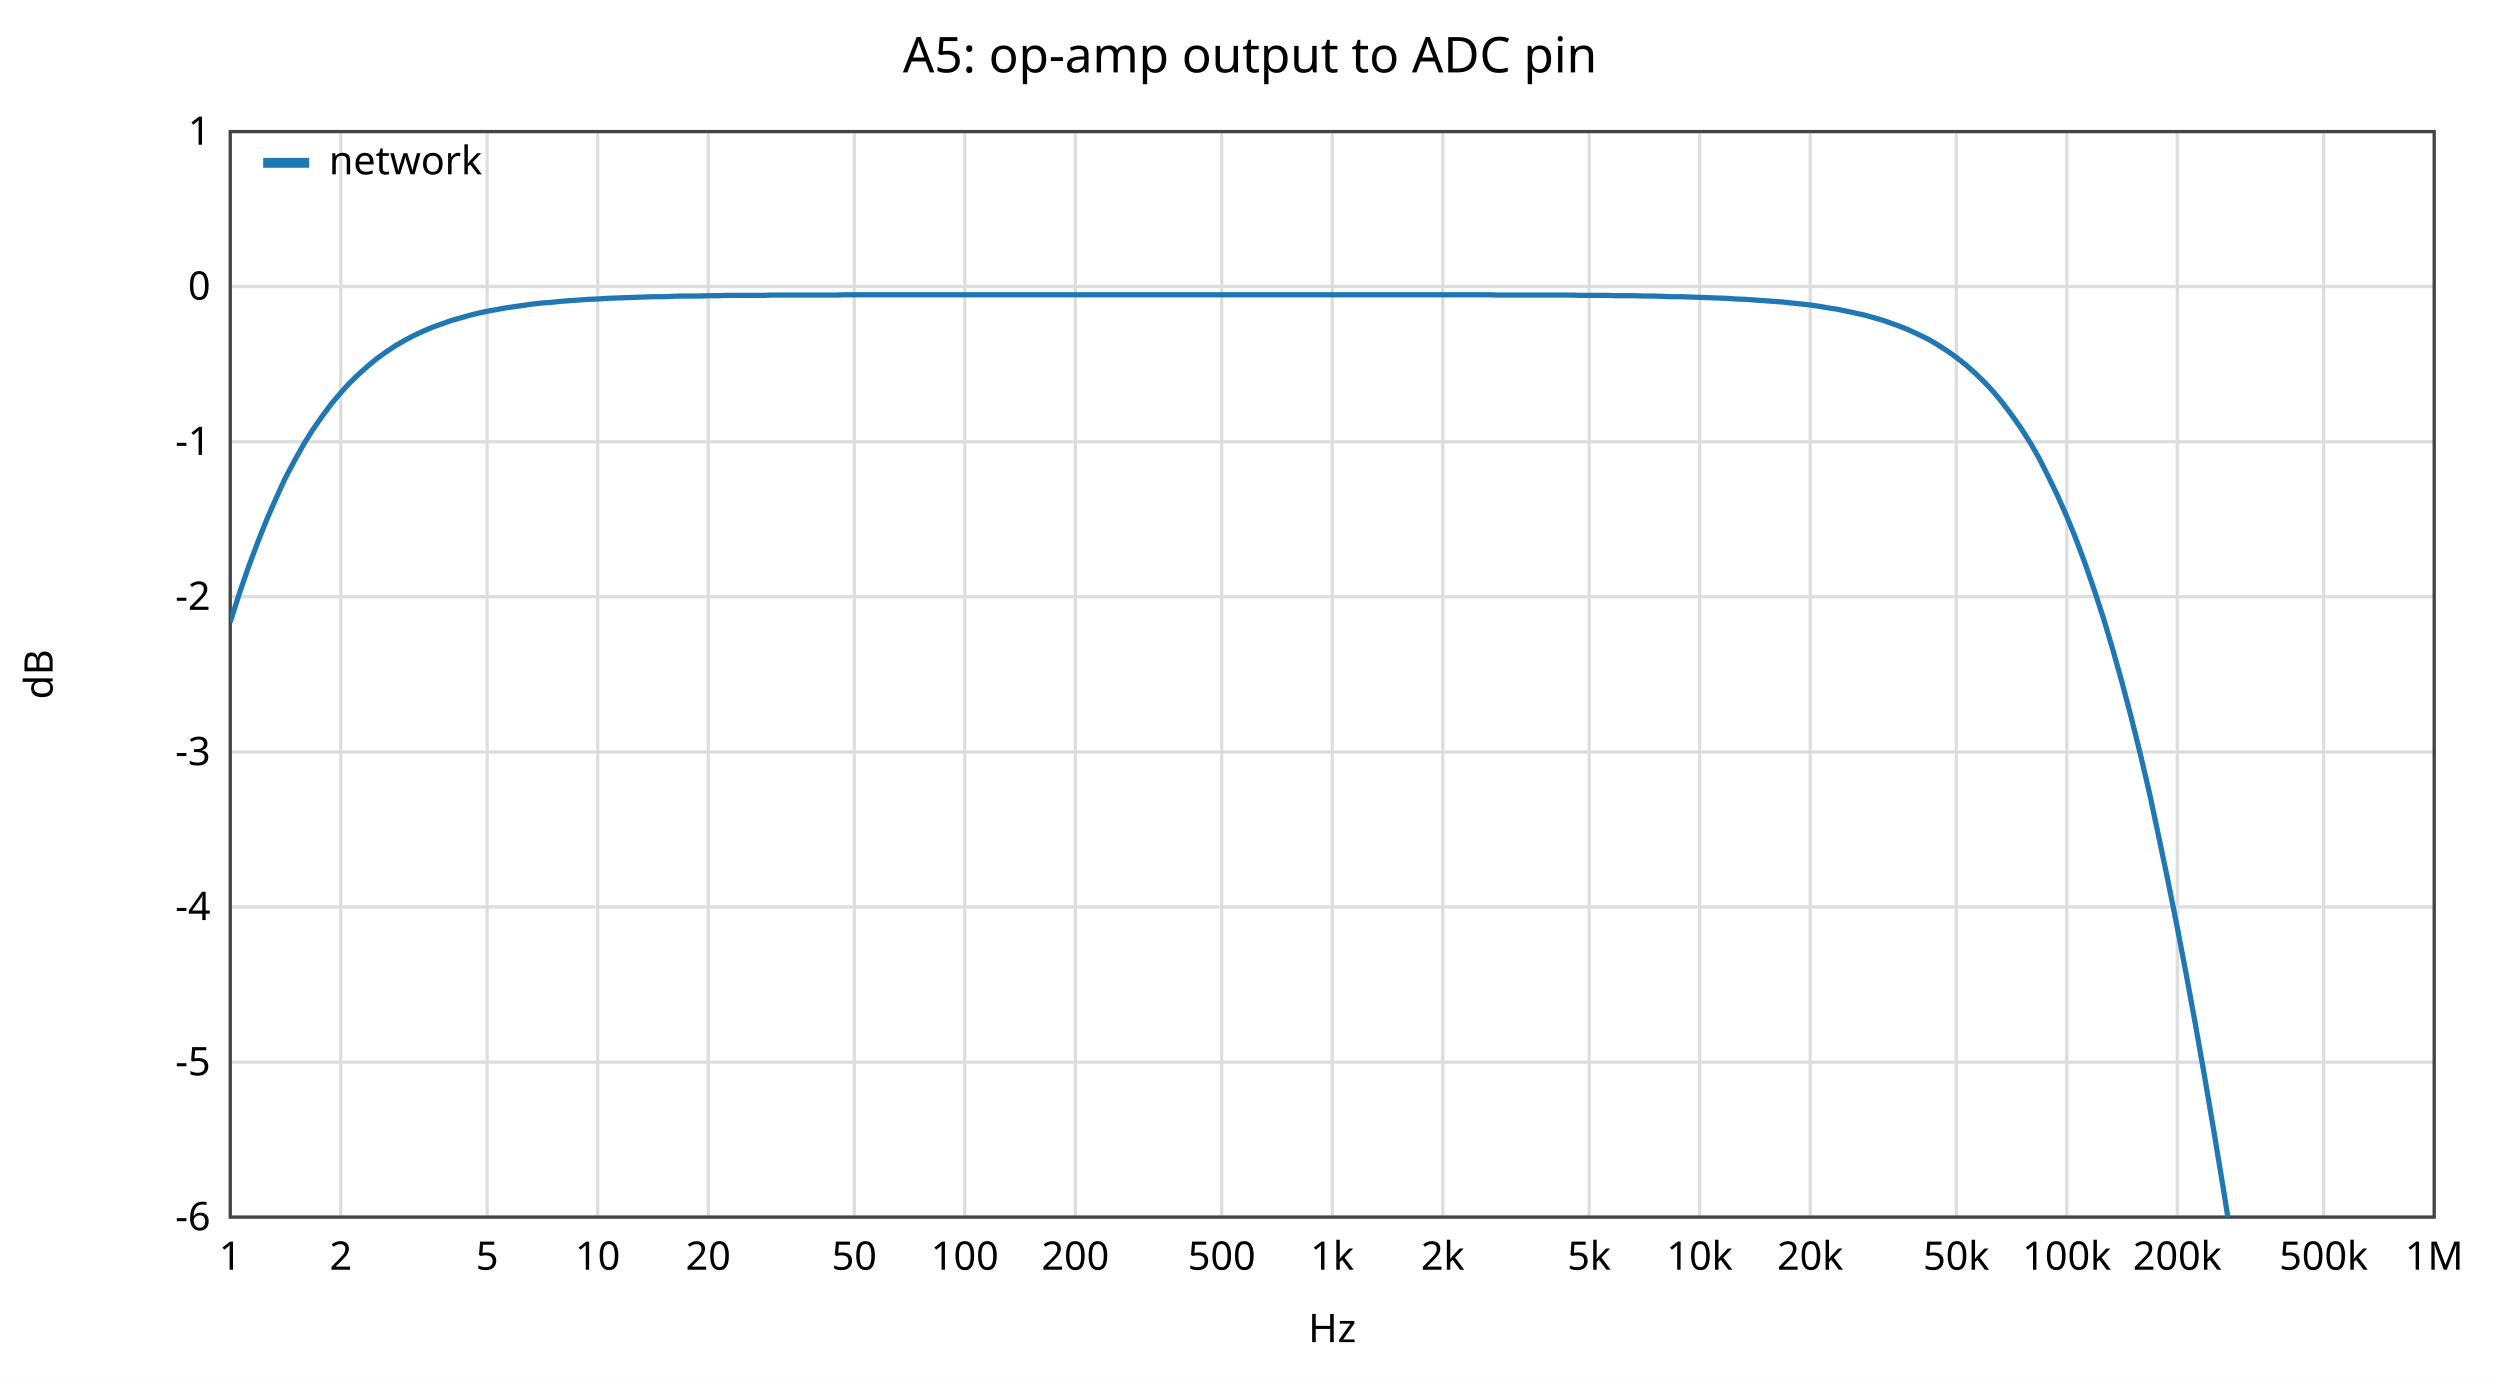
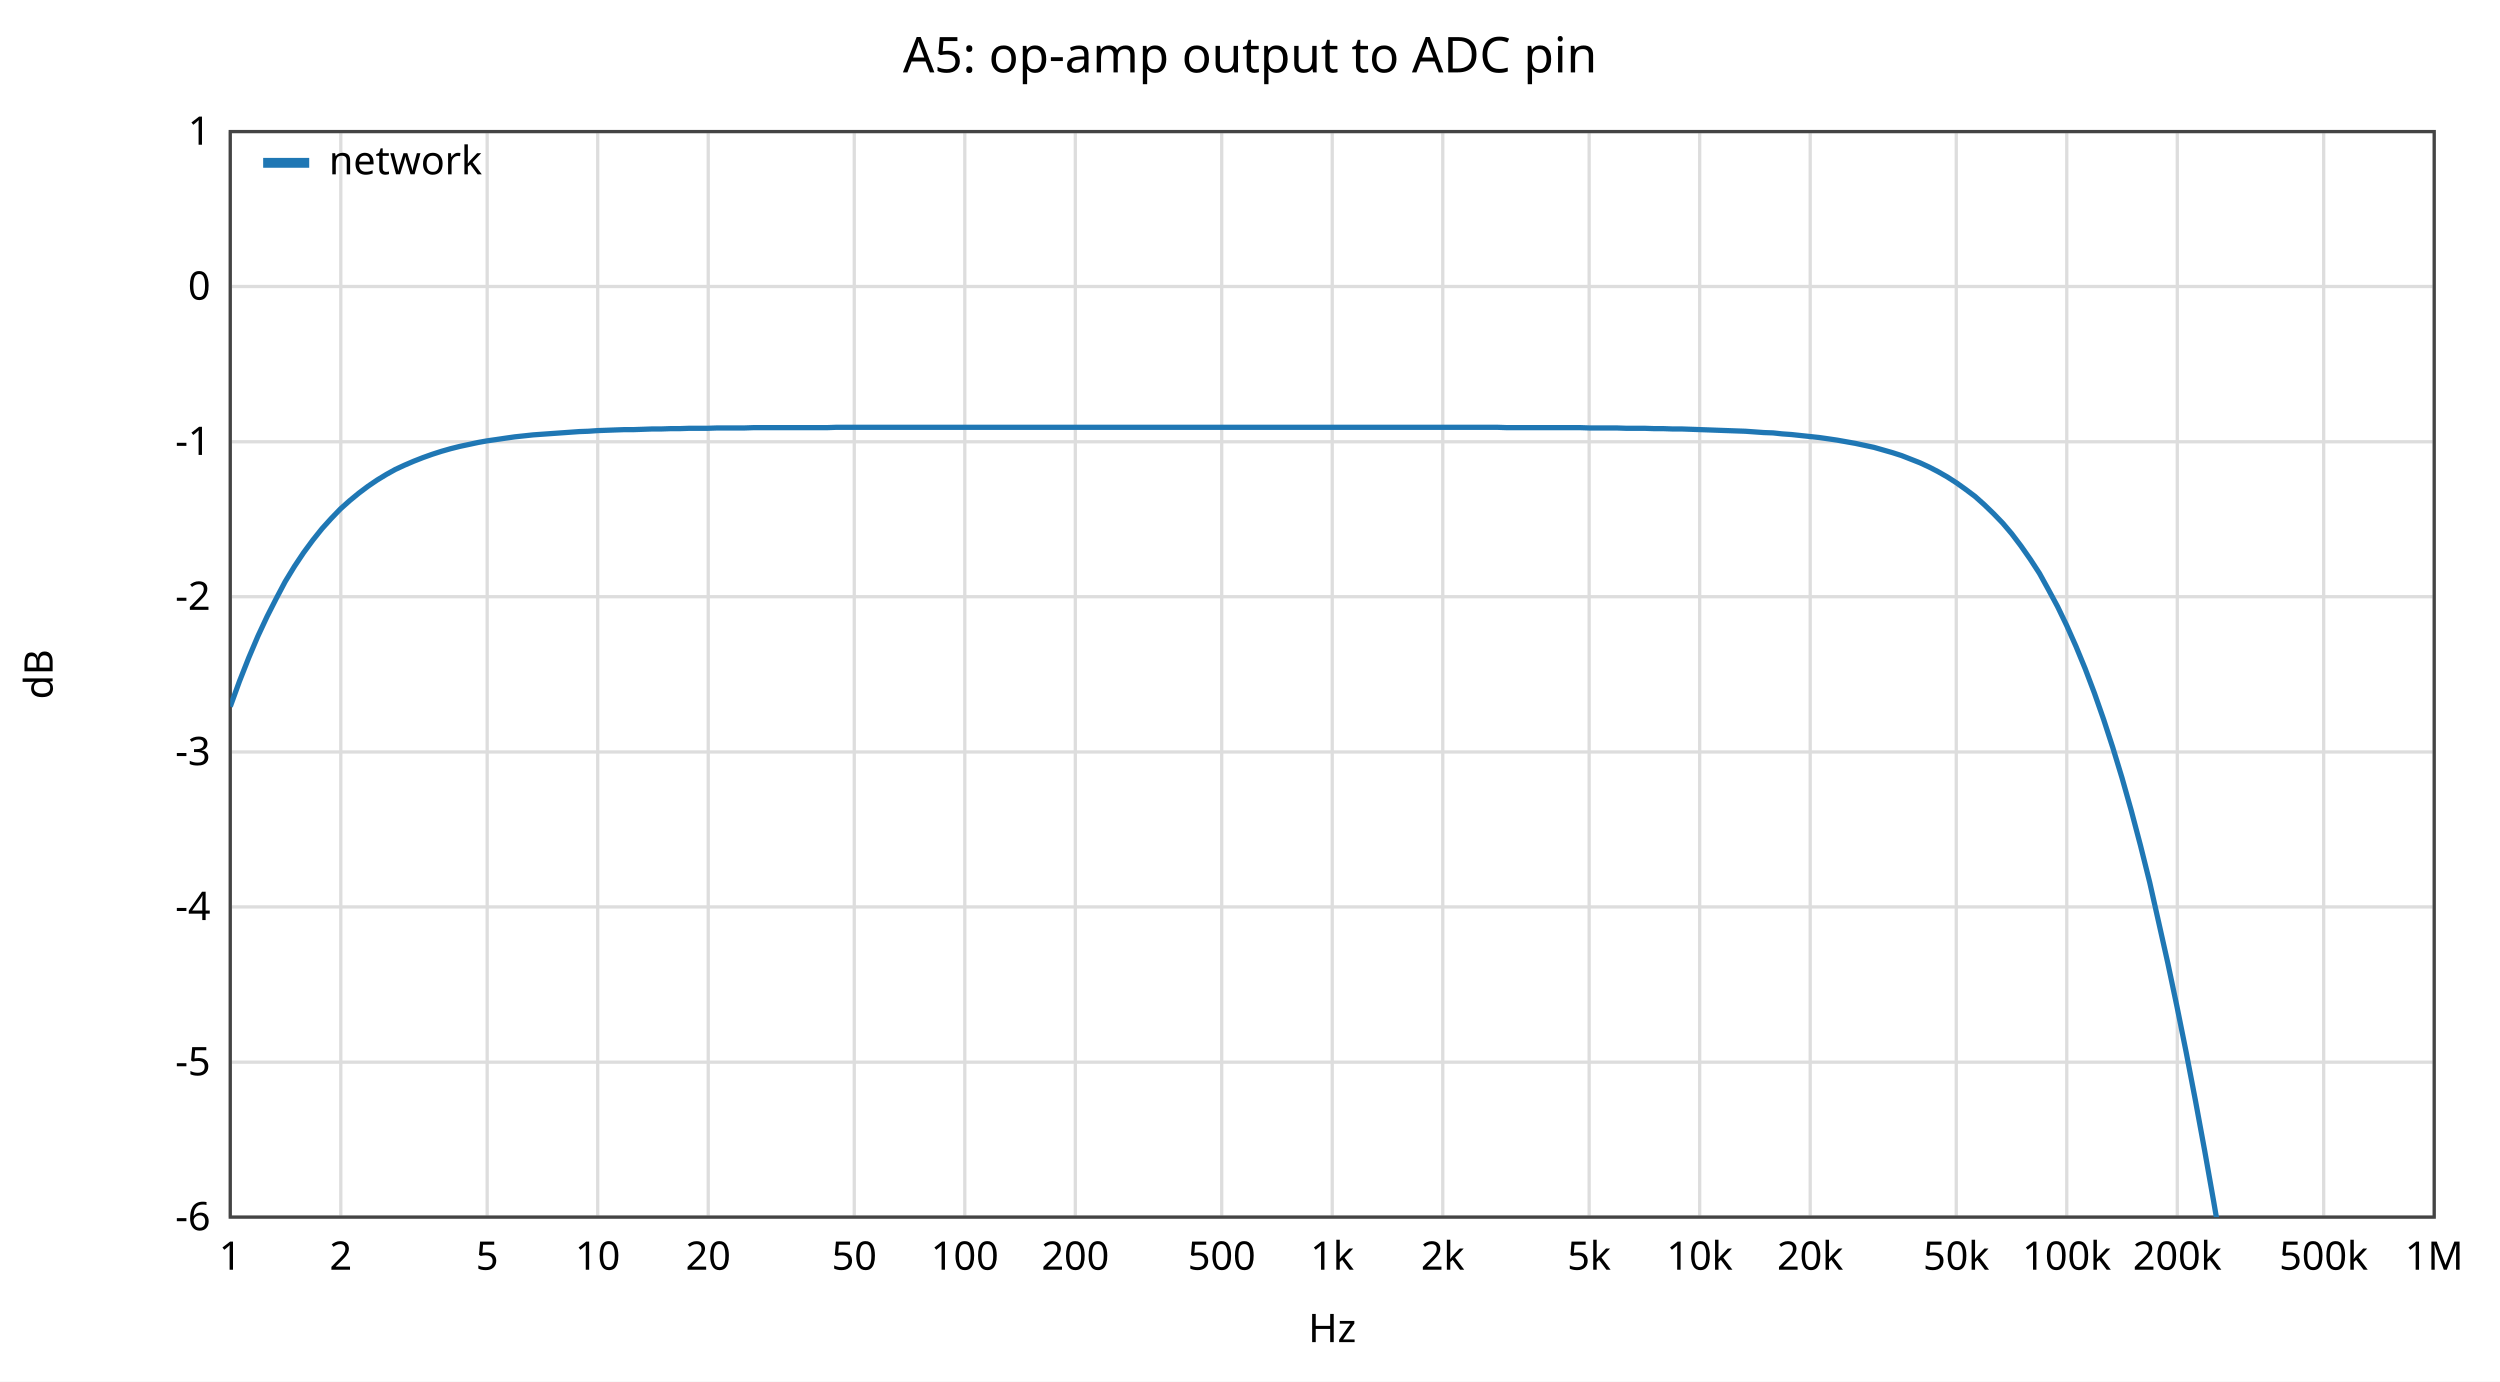
<svg xmlns="http://www.w3.org/2000/svg" width="760" height="420" font-family="sans-serif" font-size="12">
  <rect width="760" height="420" fill="white" />
  <text x="380.0" y="22" text-anchor="middle" font-size="15">A5: op-amp output to ADC pin</text>
  <line x1="70.0" y1="40" x2="70.0" y2="370" stroke="#ddd" />
  <text x="70.0" y="386" text-anchor="middle">1</text>
  <line x1="103.6" y1="40" x2="103.6" y2="370" stroke="#ddd" />
  <text x="103.6" y="386" text-anchor="middle">2</text>
  <line x1="148.1" y1="40" x2="148.1" y2="370" stroke="#ddd" />
  <text x="148.1" y="386" text-anchor="middle">5</text>
  <line x1="181.7" y1="40" x2="181.7" y2="370" stroke="#ddd" />
  <text x="181.7" y="386" text-anchor="middle">10</text>
  <line x1="215.3" y1="40" x2="215.3" y2="370" stroke="#ddd" />
  <text x="215.3" y="386" text-anchor="middle">20</text>
  <line x1="259.7" y1="40" x2="259.7" y2="370" stroke="#ddd" />
  <text x="259.7" y="386" text-anchor="middle">50</text>
  <line x1="293.3" y1="40" x2="293.3" y2="370" stroke="#ddd" />
  <text x="293.3" y="386" text-anchor="middle">100</text>
  <line x1="326.9" y1="40" x2="326.9" y2="370" stroke="#ddd" />
  <text x="326.9" y="386" text-anchor="middle">200</text>
  <line x1="371.4" y1="40" x2="371.4" y2="370" stroke="#ddd" />
  <text x="371.4" y="386" text-anchor="middle">500</text>
  <line x1="405.0" y1="40" x2="405.0" y2="370" stroke="#ddd" />
  <text x="405.0" y="386" text-anchor="middle">1k</text>
  <line x1="438.6" y1="40" x2="438.6" y2="370" stroke="#ddd" />
  <text x="438.6" y="386" text-anchor="middle">2k</text>
  <line x1="483.1" y1="40" x2="483.1" y2="370" stroke="#ddd" />
  <text x="483.1" y="386" text-anchor="middle">5k</text>
  <line x1="516.7" y1="40" x2="516.7" y2="370" stroke="#ddd" />
  <text x="516.7" y="386" text-anchor="middle">10k</text>
  <line x1="550.3" y1="40" x2="550.3" y2="370" stroke="#ddd" />
  <text x="550.3" y="386" text-anchor="middle">20k</text>
  <line x1="594.7" y1="40" x2="594.7" y2="370" stroke="#ddd" />
  <text x="594.7" y="386" text-anchor="middle">50k</text>
  <line x1="628.3" y1="40" x2="628.3" y2="370" stroke="#ddd" />
  <text x="628.3" y="386" text-anchor="middle">100k</text>
  <line x1="661.9" y1="40" x2="661.9" y2="370" stroke="#ddd" />
  <text x="661.9" y="386" text-anchor="middle">200k</text>
  <line x1="706.4" y1="40" x2="706.4" y2="370" stroke="#ddd" />
  <text x="706.4" y="386" text-anchor="middle">500k</text>
  <line x1="740.0" y1="40" x2="740.0" y2="370" stroke="#ddd" />
  <text x="740.0" y="386" text-anchor="middle">1M</text>
  <line x1="70" y1="370.0" x2="740" y2="370.0" stroke="#ddd" />
  <text x="64" y="374.0" text-anchor="end">-6</text>
  <line x1="70" y1="322.9" x2="740" y2="322.9" stroke="#ddd" />
  <text x="64" y="326.9" text-anchor="end">-5</text>
  <line x1="70" y1="275.7" x2="740" y2="275.7" stroke="#ddd" />
  <text x="64" y="279.7" text-anchor="end">-4</text>
  <line x1="70" y1="228.6" x2="740" y2="228.6" stroke="#ddd" />
  <text x="64" y="232.6" text-anchor="end">-3</text>
  <line x1="70" y1="181.4" x2="740" y2="181.4" stroke="#ddd" />
  <text x="64" y="185.4" text-anchor="end">-2</text>
  <line x1="70" y1="134.3" x2="740" y2="134.3" stroke="#ddd" />
  <text x="64" y="138.3" text-anchor="end">-1</text>
  <line x1="70" y1="87.1" x2="740" y2="87.1" stroke="#ddd" />
  <text x="64" y="91.1" text-anchor="end">0</text>
  <line x1="70" y1="40.0" x2="740" y2="40.0" stroke="#ddd" />
  <text x="64" y="44.0" text-anchor="end">1</text>
  <rect x="70" y="40" width="670" height="330" fill="none" stroke="#444" />
  <text x="405.0" y="408" text-anchor="middle">Hz</text>
  <text transform="translate(16 205.0) rotate(-90)" text-anchor="middle">dB</text>
  <clipPath id="c">
    <rect x="70" y="40" width="670" height="330" />
  </clipPath>
-   <polyline clip-path="url(#c)" fill="none" stroke="#1f77b4" stroke-width="1.6" points="70.0,189.1 72.8,180.3 75.6,172.2 78.4,164.7 81.2,157.7 84.0,151.3 86.7,145.4 89.5,140.1 92.3,135.1 95.1,130.6 97.9,126.6 100.7,122.8 103.5,119.5 106.3,116.4 109.1,113.7 111.9,111.2 114.7,108.9 117.5,106.9 120.2,105.1 123.0,103.5 125.8,102.0 128.6,100.7 131.4,99.5 134.2,98.5 137.0,97.5 139.8,96.7 142.6,95.9 145.4,95.2 148.2,94.6 151.0,94.1 153.7,93.6 156.5,93.2 159.3,92.8 162.1,92.4 164.9,92.1 167.7,91.9 170.5,91.6 173.3,91.4 176.1,91.2 178.9,91.0 181.7,90.9 184.5,90.7 187.2,90.6 190.0,90.5 192.8,90.4 195.6,90.3 198.4,90.2 201.2,90.2 204.0,90.1 206.8,90.0 209.6,90.0 212.4,90.0 215.2,89.9 218.0,89.9 220.8,89.8 223.5,89.8 226.3,89.8 229.1,89.8 231.9,89.8 234.7,89.7 237.5,89.7 240.3,89.7 243.1,89.7 245.9,89.7 248.7,89.7 251.5,89.7 254.2,89.7 257.0,89.6 259.8,89.6 262.6,89.6 265.4,89.6 268.2,89.6 271.0,89.6 273.8,89.6 276.6,89.6 279.4,89.6 282.2,89.6 285.0,89.6 287.7,89.6 290.5,89.6 293.3,89.6 296.1,89.6 298.9,89.6 301.7,89.6 304.5,89.6 307.3,89.6 310.1,89.6 312.9,89.6 315.7,89.6 318.5,89.6 321.2,89.6 324.0,89.6 326.8,89.6 329.6,89.6 332.4,89.6 335.2,89.6 338.0,89.6 340.8,89.6 343.6,89.6 346.4,89.6 349.2,89.6 352.0,89.6 354.7,89.6 357.5,89.6 360.3,89.6 363.1,89.6 365.9,89.6 368.7,89.6 371.5,89.6 374.3,89.6 377.1,89.6 379.9,89.6 382.7,89.6 385.5,89.6 388.2,89.6 391.0,89.6 393.8,89.6 396.6,89.6 399.4,89.6 402.2,89.6 405.0,89.6 407.8,89.6 410.6,89.6 413.4,89.6 416.2,89.6 419.0,89.6 421.7,89.6 424.5,89.6 427.3,89.6 430.1,89.6 432.9,89.6 435.7,89.6 438.5,89.6 441.3,89.6 444.1,89.6 446.9,89.6 449.7,89.6 452.5,89.6 455.2,89.7 458.0,89.7 460.8,89.7 463.6,89.7 466.4,89.7 469.2,89.7 472.0,89.7 474.8,89.7 477.6,89.7 480.4,89.8 483.2,89.8 486.0,89.8 488.7,89.8 491.5,89.9 494.3,89.9 497.1,89.9 499.9,90.0 502.7,90.0 505.5,90.1 508.3,90.2 511.1,90.2 513.9,90.3 516.7,90.4 519.5,90.5 522.2,90.6 525.0,90.7 527.8,90.9 530.6,91.0 533.4,91.2 536.2,91.4 539.0,91.6 541.8,91.8 544.6,92.1 547.4,92.4 550.2,92.7 553.0,93.1 555.8,93.6 558.5,94.0 561.3,94.6 564.1,95.2 566.9,95.8 569.7,96.6 572.5,97.4 575.3,98.4 578.1,99.4 580.9,100.6 583.7,101.9 586.5,103.3 589.2,104.9 592.0,106.7 594.8,108.7 597.6,110.9 600.4,113.4 603.2,116.1 606.0,119.1 608.8,122.5 611.6,126.2 614.4,130.2 617.2,134.6 620.0,139.5 622.7,144.9 625.5,150.7 628.3,157.0 631.1,163.9 633.9,171.4 636.7,179.5 639.5,188.1 642.3,197.5 645.1,207.5 647.9,218.1 650.7,229.4 653.5,241.4 656.2,254.1 659.0,267.5 661.8,281.5 664.6,296.1 667.4,311.4 670.2,327.3 673.0,343.8 675.8,360.8 678.6,378.4 681.4,396.5 684.2,415.0 687.0,434.0 689.7,453.4 692.5,473.1 695.3,493.3 698.1,513.7 700.9,534.5 703.7,555.5 706.5,576.8 709.3,598.3 712.1,620.0 714.9,641.9 717.7,663.9 720.5,686.1 723.2,708.5 726.0,731.0 728.8,753.6 731.6,776.3 734.4,799.1 737.2,821.9 740.0,844.9" />
+   <polyline clip-path="url(#c)" fill="none" stroke="#1f77b4" stroke-width="1.6" points="70.0,214.8 72.8,207.1 75.6,200.0 78.4,193.4 81.2,187.4 84.0,181.9 86.7,176.8 89.5,172.2 92.3,168.0 95.1,164.2 97.9,160.7 100.7,157.6 103.5,154.7 106.3,152.2 109.1,149.9 111.9,147.8 114.7,145.9 117.5,144.2 120.2,142.7 123.0,141.4 125.8,140.2 128.6,139.1 131.4,138.1 134.2,137.2 137.0,136.4 139.8,135.7 142.6,135.1 145.4,134.5 148.2,134.0 151.0,133.6 153.7,133.2 156.5,132.8 159.3,132.5 162.1,132.2 164.9,132.0 167.7,131.8 170.5,131.6 173.3,131.4 176.1,131.2 178.9,131.1 181.7,130.9 184.5,130.8 187.2,130.7 190.0,130.6 192.8,130.6 195.6,130.5 198.4,130.4 201.2,130.4 204.0,130.3 206.8,130.3 209.6,130.2 212.4,130.2 215.2,130.2 218.0,130.1 220.8,130.1 223.5,130.1 226.3,130.1 229.1,130.0 231.9,130.0 234.7,130.0 237.5,130.0 240.3,130.0 243.1,130.0 245.9,130.0 248.7,130.0 251.5,130.0 254.2,129.9 257.0,129.9 259.8,129.9 262.6,129.9 265.4,129.9 268.2,129.9 271.0,129.9 273.8,129.9 276.6,129.9 279.4,129.9 282.2,129.9 285.0,129.9 287.7,129.9 290.5,129.9 293.3,129.9 296.1,129.9 298.9,129.9 301.7,129.9 304.5,129.9 307.3,129.9 310.1,129.9 312.9,129.9 315.7,129.9 318.5,129.9 321.2,129.9 324.0,129.9 326.8,129.9 329.6,129.9 332.4,129.9 335.2,129.9 338.0,129.9 340.8,129.9 343.6,129.9 346.4,129.9 349.2,129.9 352.0,129.9 354.7,129.9 357.5,129.9 360.3,129.9 363.1,129.9 365.9,129.9 368.7,129.9 371.5,129.9 374.3,129.9 377.1,129.9 379.9,129.9 382.7,129.9 385.5,129.9 388.2,129.9 391.0,129.9 393.8,129.9 396.6,129.9 399.4,129.9 402.2,129.9 405.0,129.9 407.8,129.9 410.6,129.9 413.4,129.9 416.2,129.9 419.0,129.9 421.7,129.9 424.5,129.9 427.3,129.9 430.1,129.9 432.9,129.9 435.7,129.9 438.5,129.9 441.3,129.9 444.1,129.9 446.9,129.9 449.7,129.9 452.5,129.9 455.2,129.9 458.0,130.0 460.8,130.0 463.6,130.0 466.4,130.0 469.2,130.0 472.0,130.0 474.8,130.0 477.6,130.0 480.4,130.0 483.2,130.1 486.0,130.1 488.7,130.1 491.5,130.1 494.3,130.2 497.1,130.2 499.9,130.2 502.7,130.3 505.5,130.3 508.3,130.4 511.1,130.4 513.9,130.5 516.7,130.6 519.5,130.7 522.2,130.8 525.0,130.9 527.8,131.0 530.6,131.1 533.4,131.3 536.2,131.5 539.0,131.6 541.8,131.9 544.6,132.1 547.4,132.4 550.2,132.7 553.0,133.0 555.8,133.4 558.5,133.8 561.3,134.3 564.1,134.8 566.9,135.4 569.7,136.0 572.5,136.8 575.3,137.6 578.1,138.5 580.9,139.6 583.7,140.7 586.5,142.0 589.2,143.4 592.0,145.0 594.8,146.8 597.6,148.8 600.4,150.9 603.2,153.4 606.0,156.1 608.8,159.0 611.6,162.3 614.4,166.0 617.2,170.0 620.0,174.3 622.7,179.2 625.5,184.4 628.3,190.2 631.1,196.5 633.9,203.3 636.7,210.7 639.5,218.7 642.3,227.3 645.1,236.5 647.9,246.4 650.7,257.0 653.5,268.2 656.2,280.2 659.0,292.7 661.8,306.0 664.6,319.9 667.4,334.5 670.2,349.7 673.0,365.5 675.8,381.9 678.6,398.9 681.4,416.4 684.2,434.4 687.0,452.9 689.7,471.8 692.5,491.2 695.3,510.9 698.1,531.0 700.9,551.4 703.7,572.1 706.5,593.1 709.3,614.3 712.1,635.8 714.9,657.4 717.7,679.3 720.5,701.4 723.2,723.6 726.0,745.9 728.8,768.4 731.6,791.0 734.4,813.6 737.2,836.4 740.0,859.3" />
  <rect x="80" y="48" width="14" height="3" fill="#1f77b4" />
  <text x="100" y="53">network</text>
</svg>
